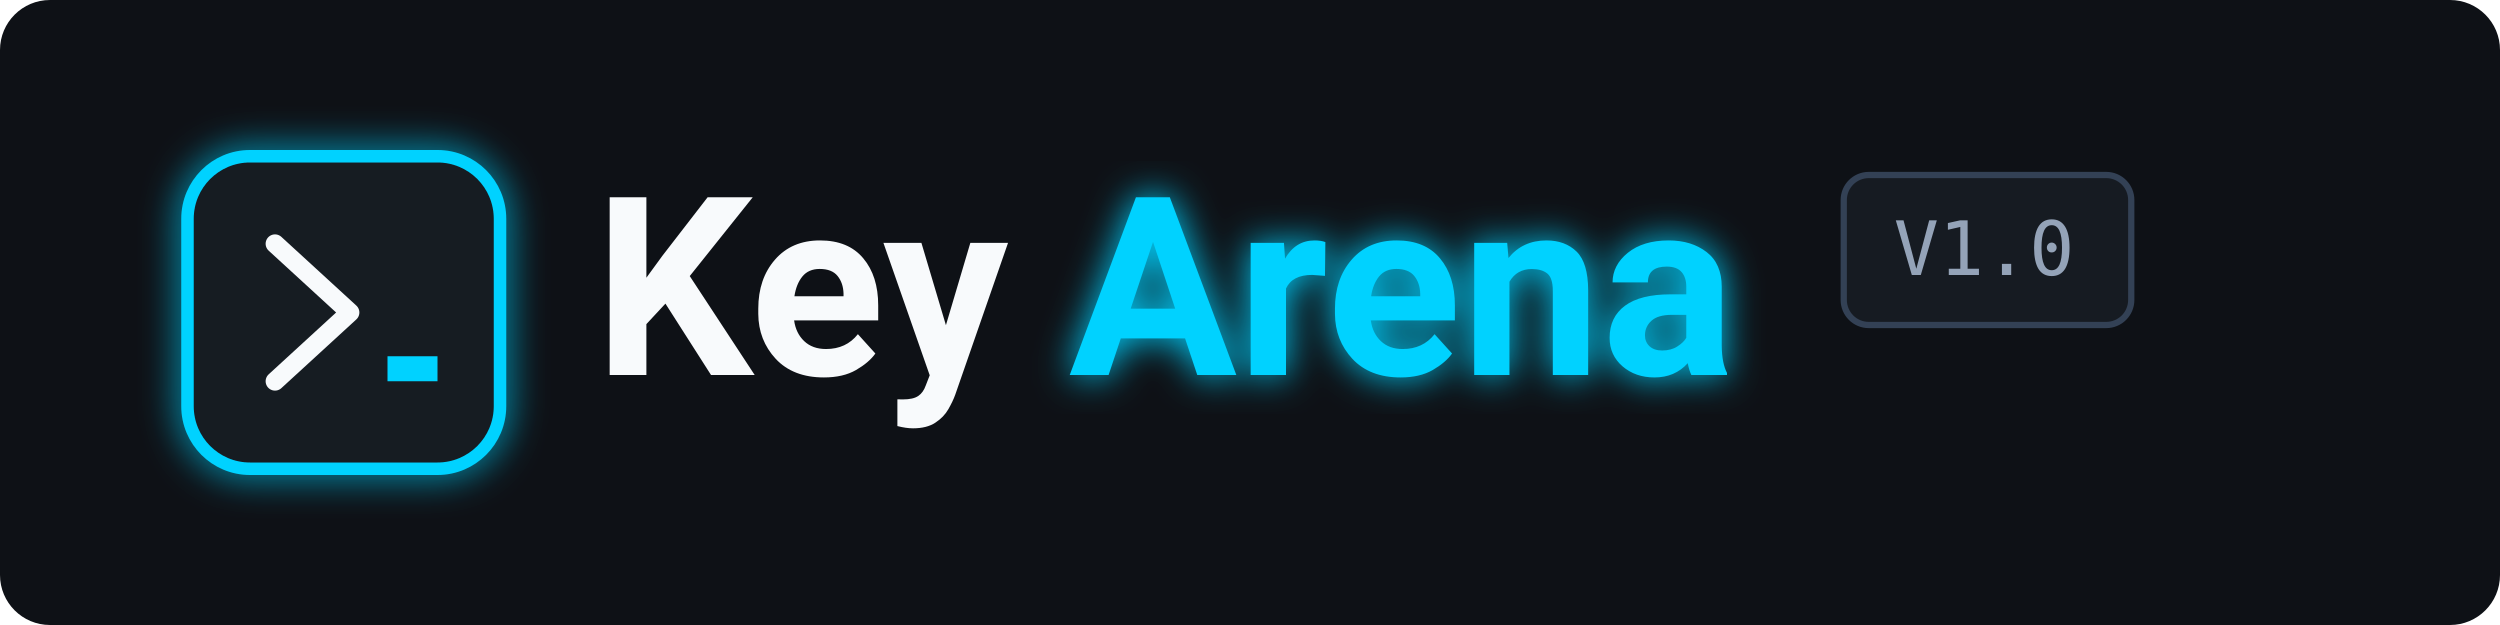
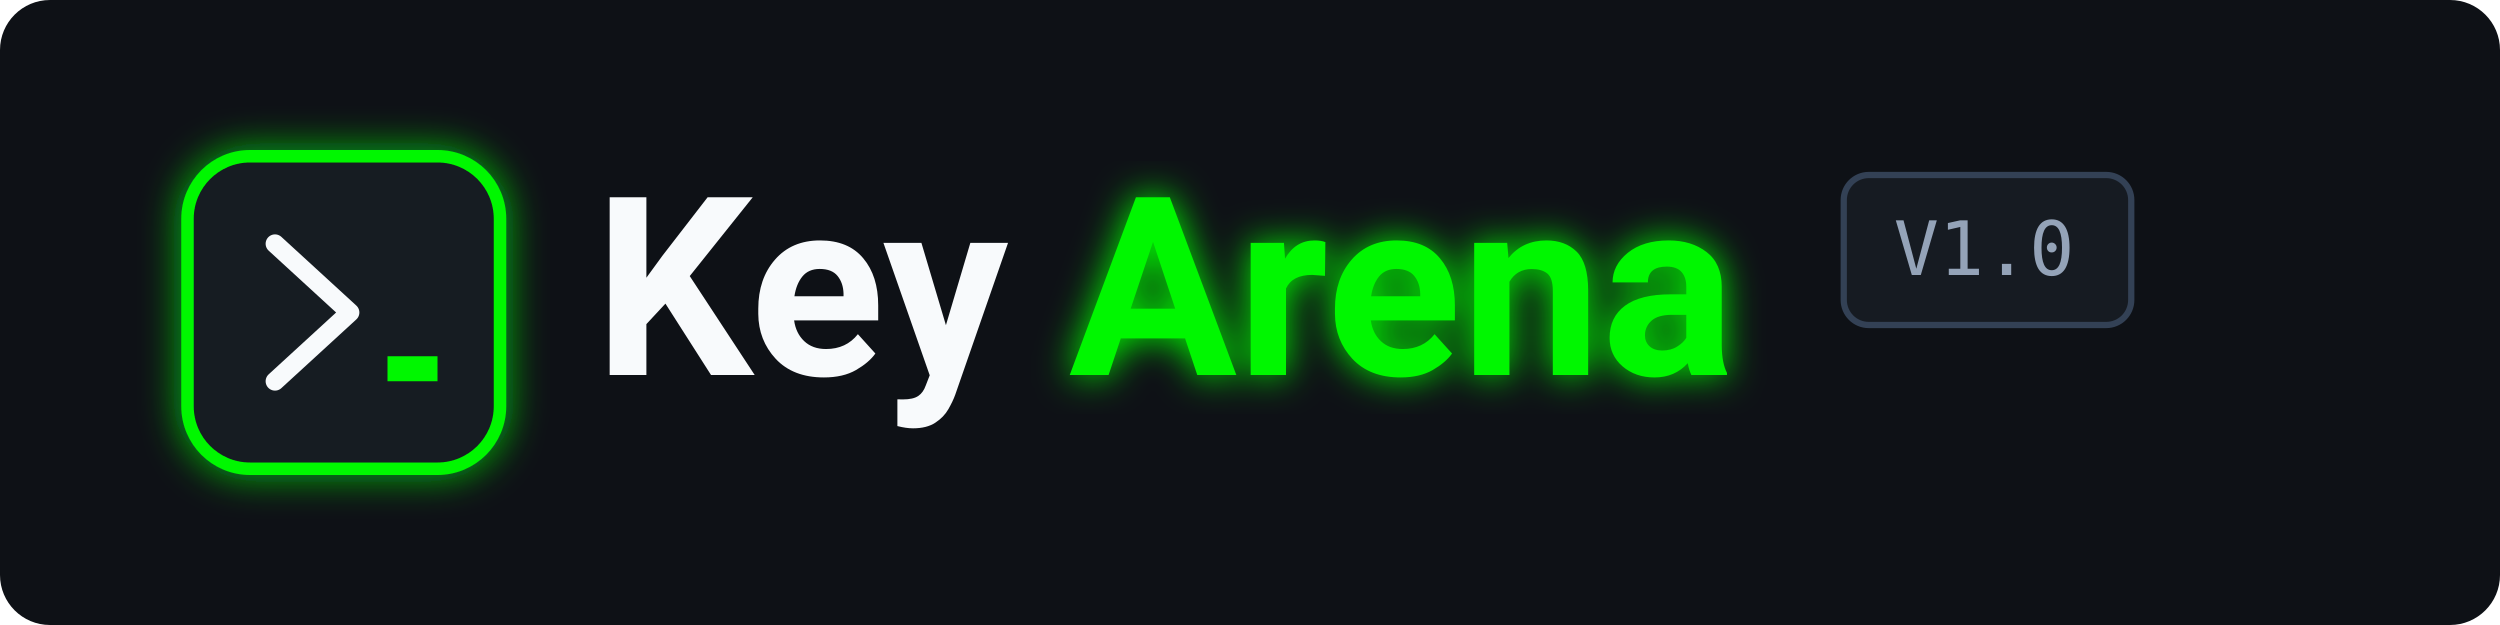
<svg xmlns="http://www.w3.org/2000/svg" viewBox="0 0 400 100" width="100%" height="100%">
  <defs>
    <filter id="neonGlow" x="-20%" y="-20%" width="140%" height="140%">
      <feGaussianBlur stdDeviation="3" result="blur" />
      <feComposite in="SourceGraphic" in2="blur" operator="over" />
    </filter>
  </defs>
  <rect width="100%" height="100%" fill="#0E1116" rx="8" />
  <g transform="translate(30, 25)">
-     <rect x="0" y="0" width="50" height="50" rx="10" fill="#161B22" stroke="#00D2FF" stroke-width="2" filter="url(#neonGlow)" />
+     <rect x="0" y="0" width="50" height="50" rx="10" fill="#161B22" stroke="#00F700" stroke-width="2" filter="url(#neonGlow)" />
    <path d="M 14 14 L 26 25 L 14 36" fill="none" stroke="#F8FAFC" stroke-width="3" stroke-linecap="round" stroke-linejoin="round" />
-     <rect x="32" y="32" width="8" height="4" fill="#00D2FF">
+     <rect x="32" y="32" width="8" height="4" fill="#00F700">
      <animate attributeName="opacity" values="1;0;1" dur="1s" repeatCount="indefinite" />
    </rect>
  </g>
  <g transform="translate(95, 60)">
    <text x="0" y="0" font-family="system-ui, -apple-system, 'Segoe UI', Roboto, sans-serif" font-size="40" font-weight="700" fill="#F8FAFC">Key</text>
-     <text x="76" y="0" font-family="system-ui, -apple-system, 'Segoe UI', Roboto, sans-serif" font-size="40" font-weight="700" fill="#00D2FF" filter="url(#neonGlow)">Arena</text>
+     <text x="76" y="0" font-family="system-ui, -apple-system, 'Segoe UI', Roboto, sans-serif" font-size="40" font-weight="700" fill="#00F700" filter="url(#neonGlow)">Arena</text>
    <rect x="200" y="-32" width="46" height="24" rx="4" fill="#161B22" stroke="#334155" stroke-width="1" />
    <text x="208" y="-16" font-family="monospace" font-size="12" font-weight="500" fill="#94A3B8">V1.0</text>
  </g>
</svg>
